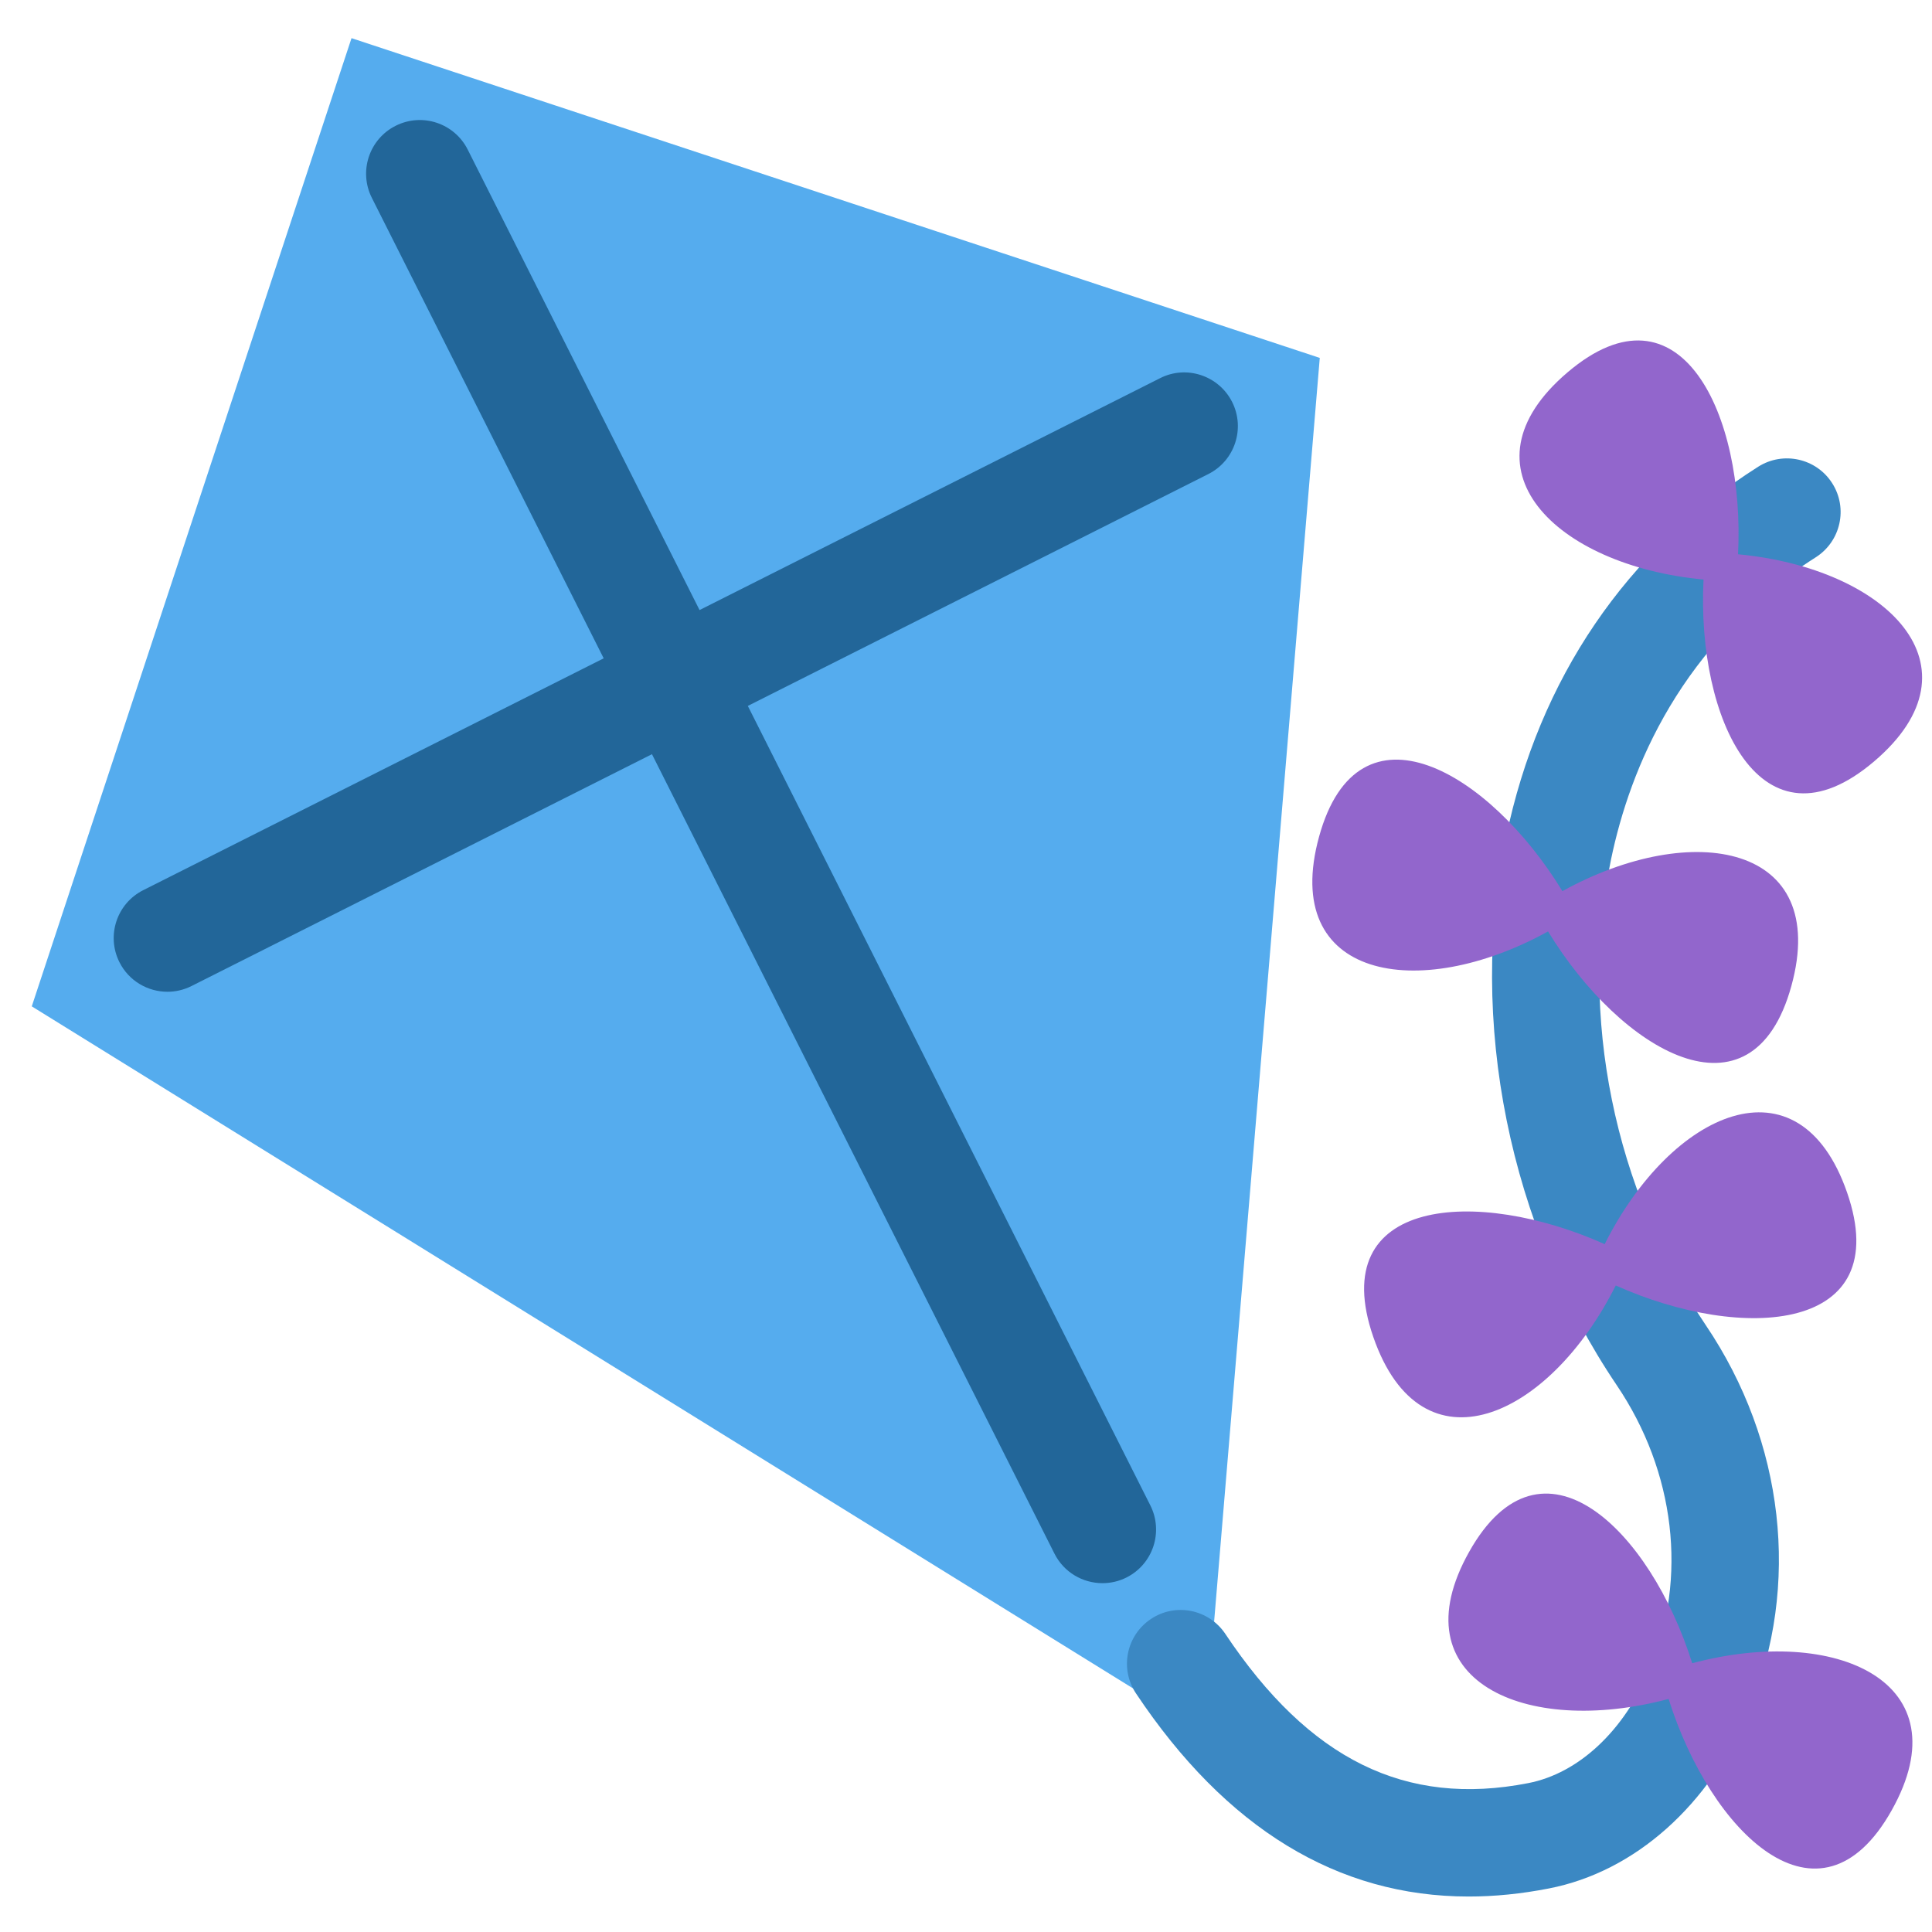
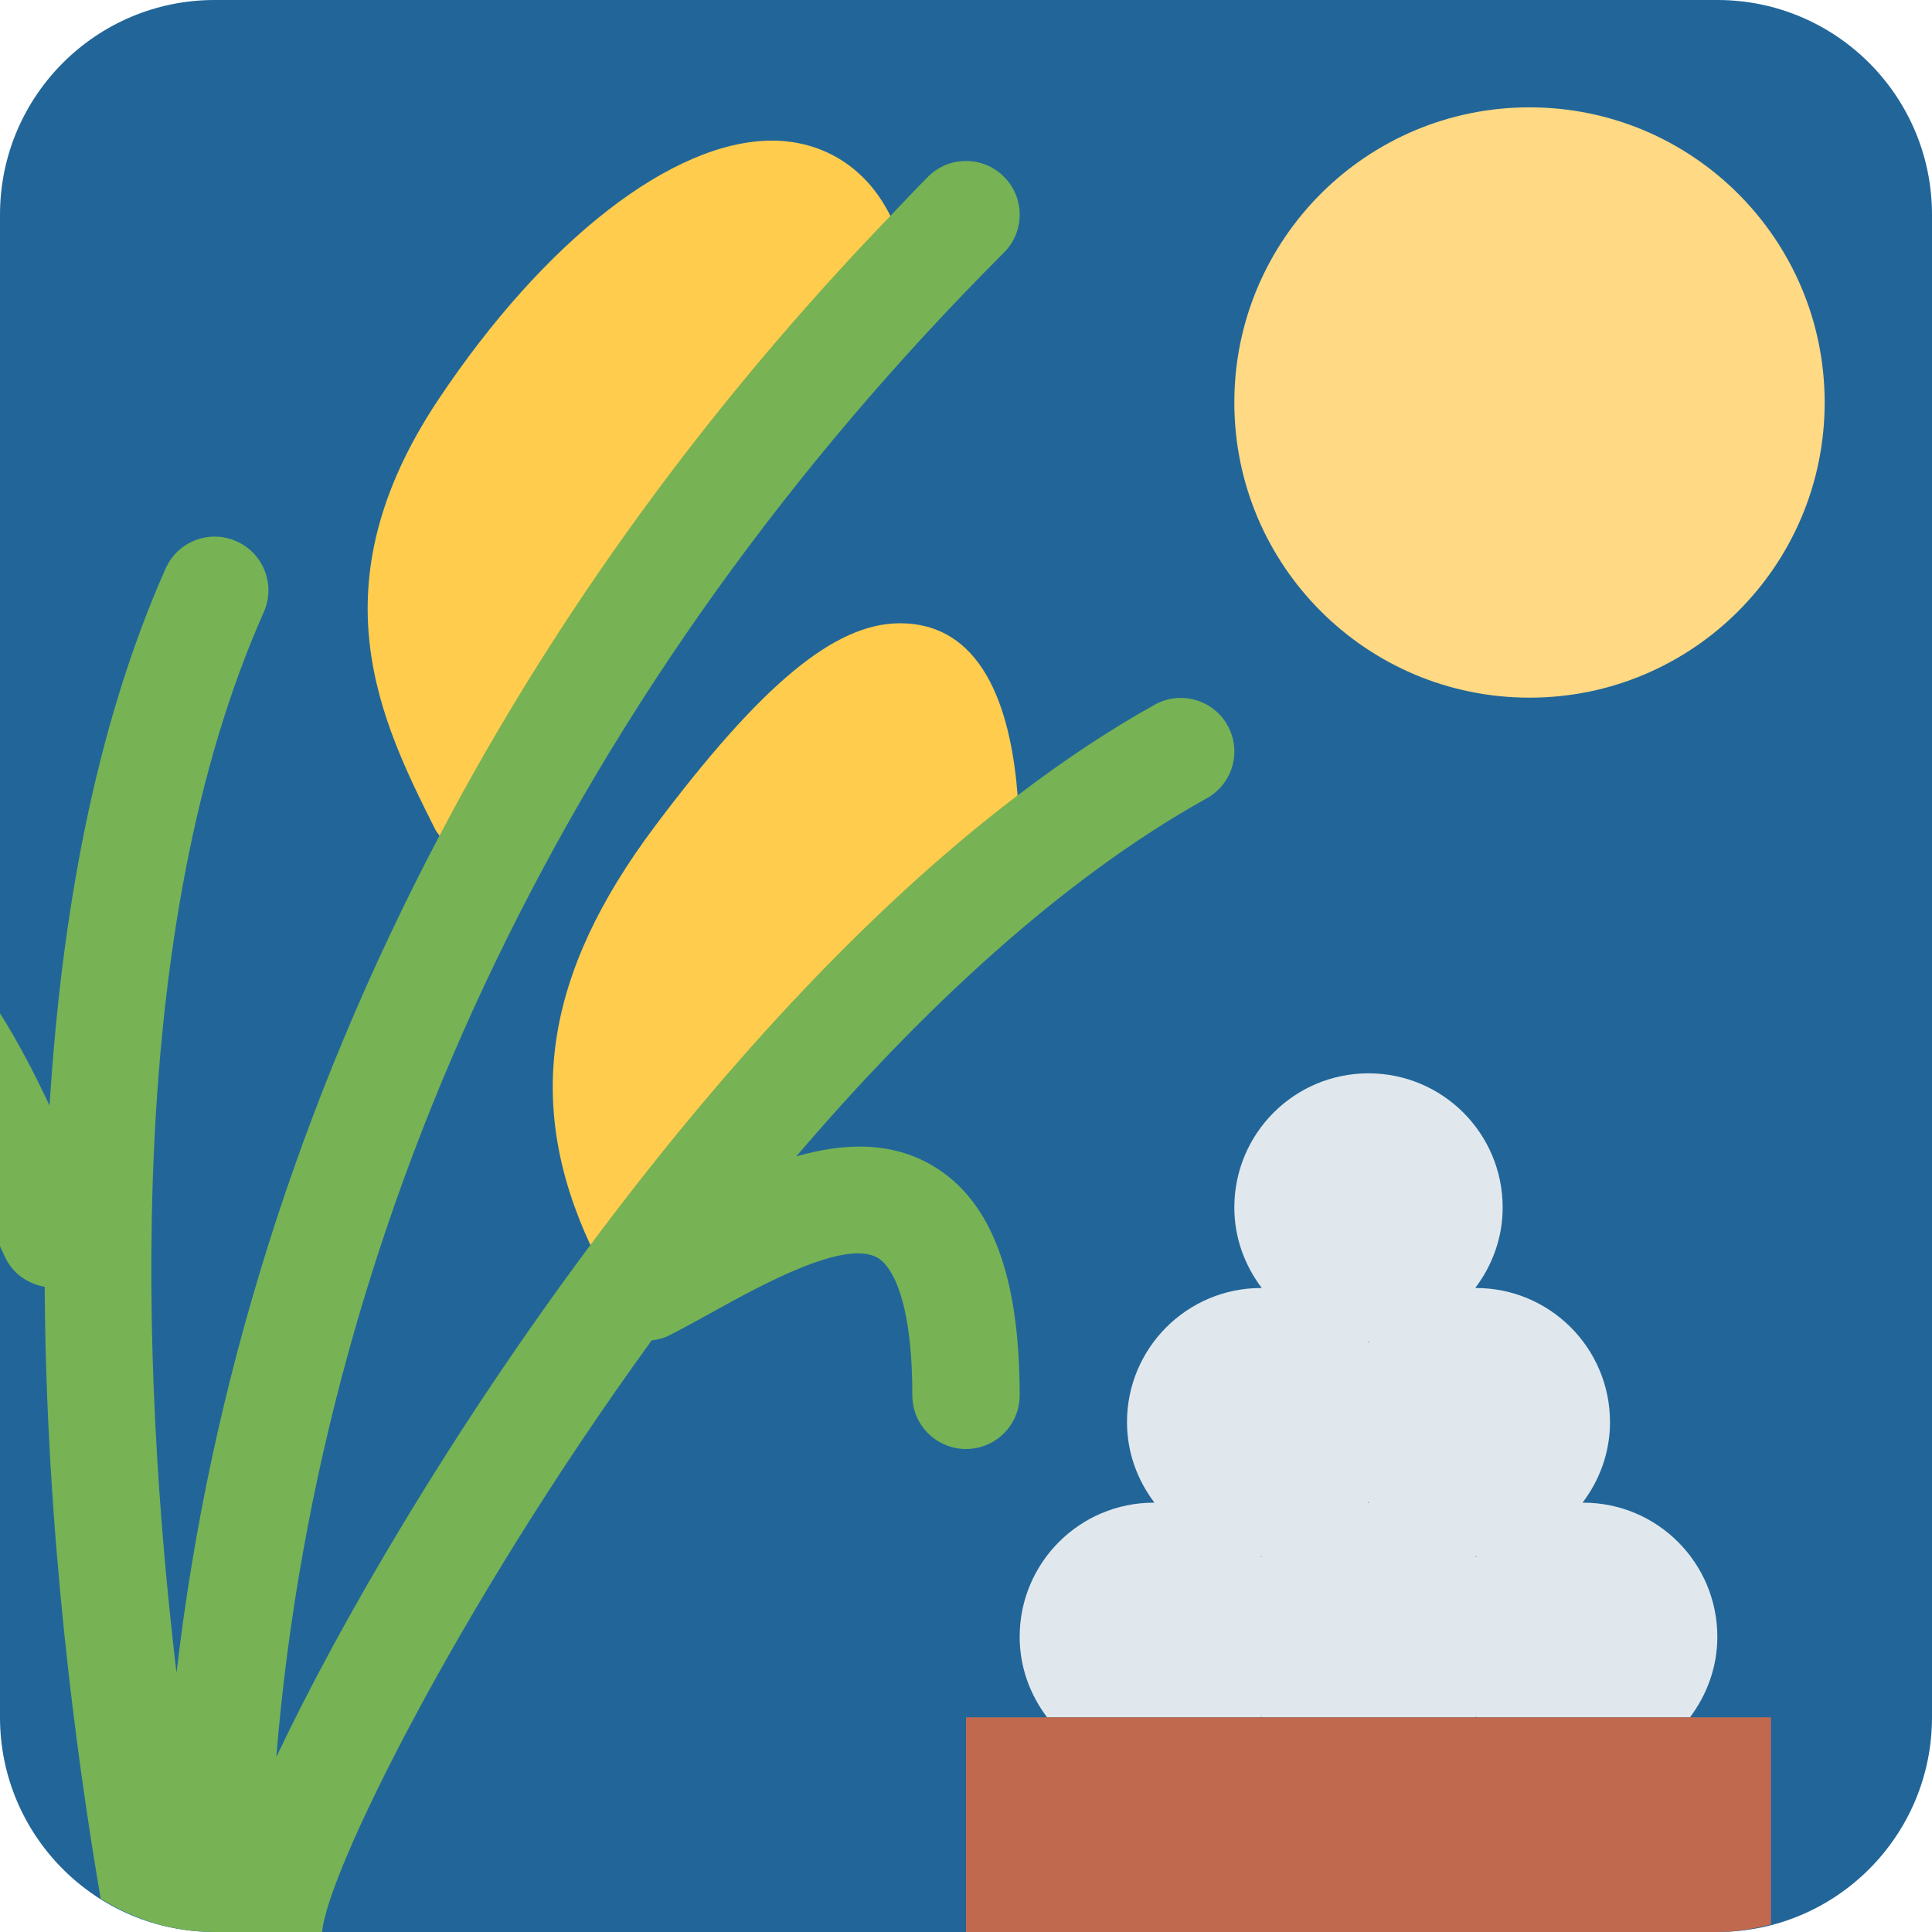
<svg xmlns="http://www.w3.org/2000/svg" viewBox="0 0 36 36">
-   <path fill="#55ACEE" d="M22.45 32.289L.592 18.752 6.55.711l18.042 5.958z" />
-   <path fill="#269" d="M20.543 29.5c-.366 0-.719-.201-.895-.551L6.929 3.687c-.249-.493-.05-1.095.443-1.343.494-.249 1.095-.05 1.343.443l12.72 25.264c.248.493.05 1.094-.444 1.343-.143.072-.297.106-.448.106z" />
-   <path fill="#269" d="M3.12 18.48c-.366 0-.718-.201-.894-.55-.249-.493-.05-1.095.443-1.343l18.947-9.54c.49-.25 1.094-.05 1.343.443.248.493.05 1.095-.443 1.343l-18.947 9.54c-.145.073-.298.107-.449.107z" />
-   <path fill="#3B88C3" d="M27.367 35.339c-2.44 0-4.521-1.268-6.199-3.784-.307-.459-.183-1.08.277-1.387.458-.307 1.079-.183 1.387.277 1.564 2.343 3.359 3.228 5.644 2.781.945-.184 1.793-.98 2.27-2.132.701-1.693.47-3.668-.62-5.282-2.006-2.971-2.777-6.787-2.063-10.21.615-2.956 2.24-5.344 4.698-6.905.466-.295 1.084-.158 1.38.308.297.466.158 1.084-.308 1.38-2.516 1.598-3.462 3.941-3.813 5.625-.604 2.905.055 6.151 1.765 8.683 1.466 2.172 1.769 4.851.811 7.167-.734 1.772-2.131 3.018-3.736 3.329-.513.1-1.009.15-1.493.15z" />
-   <path d="M31.532 30.992c-.781-2.485-2.807-4.482-4.157-2.075-1.342 2.392 1.04 3.456 3.717 2.74.781 2.485 2.807 4.482 4.157 2.075 1.342-2.392-1.039-3.456-3.717-2.74zm-1.425-7.039c2.377 1.066 5.215.876 4.311-1.731-.898-2.592-3.275-1.517-4.517.961-2.377-1.066-5.215-.876-4.311 1.731.898 2.592 3.275 1.517 4.517-.961zm-1.261-6.597c1.355 2.225 3.802 3.676 4.534 1.015.727-2.645-1.84-3.105-4.267-1.766-1.355-2.224-3.802-3.676-4.534-1.015-.728 2.645 1.84 3.105 4.267 1.766zm2.897-6.557c-.132 2.602 1.074 5.178 3.177 3.39 2.089-1.777.226-3.602-2.534-3.861.132-2.602-1.074-5.178-3.177-3.39-2.089 1.777-.225 3.602 2.534 3.861z" fill="#9266CC" />
+   <path fill="#269" d="M36 32c0 2.209-1.791 4-4 4H4c-2.209 0-4-1.791-4-4V4c0-2.209 1.791-4 4-4h28c2.209 0 4 1.791 4 4v28z" />
+   <path fill="#FFCC4D" d="M14.388 2.62c-1.852 0-4.235 1.849-6.22 4.826-2.322 3.483-1.069 5.989-.062 8.002.023.045.054.083.083.123C11 13 15 8 16.591 4.023c-.494-.996-1.364-1.403-2.203-1.403zm4.574 12.2c-.109-1.382-.535-3.206-2.195-3.206-1.21 0-2.576 1.132-4.566 3.785-2.059 2.745-2.424 5.164-1.2 7.8C15 21 18 17 18.962 14.82z" />
+   <path fill="#77B255" d="M22.874 13.517c-.268-.482-.877-.654-1.359-.385-.861.479-1.714 1.051-2.553 1.689C16.053 17.032 13.32 20.085 11 23.2c-2.584 3.469-4.654 7.011-5.852 9.541.838-10.195 5.569-20.044 13.559-28.034.391-.391.391-1.023 0-1.414s-1.023-.391-1.414 0c-.24.24-.468.487-.702.73-3.421 3.55-6.238 7.438-8.402 11.548-2.607 4.95-4.276 10.217-4.9 15.603-.674-5.697-.978-13.91 1.626-19.767.225-.505-.003-1.096-.507-1.32-.508-.227-1.097.002-1.322.507C1.76 13.577 1.141 17.095.924 20.603.638 19.991.331 19.405 0 18.881v4.343c.035.073.073.158.105.223.148.296.425.478.728.53.023 4.55.59 8.758 1.043 11.401C2.493 35.767 3.218 36 4 36h2.003c.08-1.071 2.509-6.019 6.14-11.024.103-.015.206-.033.304-.082.244-.122.516-.272.807-.433.934-.517 2.498-1.383 3.107-1.02.15.089.639.536.639 2.559 0 .553.448 1 1 1s1-.447 1-1c0-2.236-.531-3.636-1.623-4.28-.781-.46-1.666-.423-2.54-.172 2.321-2.715 4.939-5.166 7.648-6.672.484-.269.658-.876.389-1.359z" />
+   <circle fill="#FFD983" cx="28.5" cy="7.5" r="5.5" />
+   <path fill="#E1E8ED" d="M29.5 28l-.012.001c.317-.419.512-.935.512-1.501 0-1.381-1.119-2.5-2.5-2.5l-.012.001c.317-.419.512-.935.512-1.501 0-1.381-1.119-2.5-2.5-2.5S23 21.119 23 22.5c0 .566.195 1.082.512 1.501L23.5 24c-1.381 0-2.5 1.119-2.5 2.5 0 .566.195 1.082.512 1.501L21.5 28c-1.381 0-2.5 1.119-2.5 2.5 0 .565.195 1.081.511 1.5h3.976l.013-.013.013.013h3.975l.013-.013.013.013h3.976c.315-.419.51-.935.51-1.5 0-1.381-1.119-2.5-2.5-2.5zm-6 1.013l-.012-.015.012.001.012-.001-.012.015zm2-1.013l-.012.001.012-.015.012.015L25.5 28zm0-2.987l-.012-.015.012.001.012-.001-.012.015zm2 4l-.012-.015.012.001.012-.001-.012.015z" />
+   <path fill="#C1694F" d="M18 32v4h14c.347 0 .679-.058 1-.141V32H18z" />
</svg>
